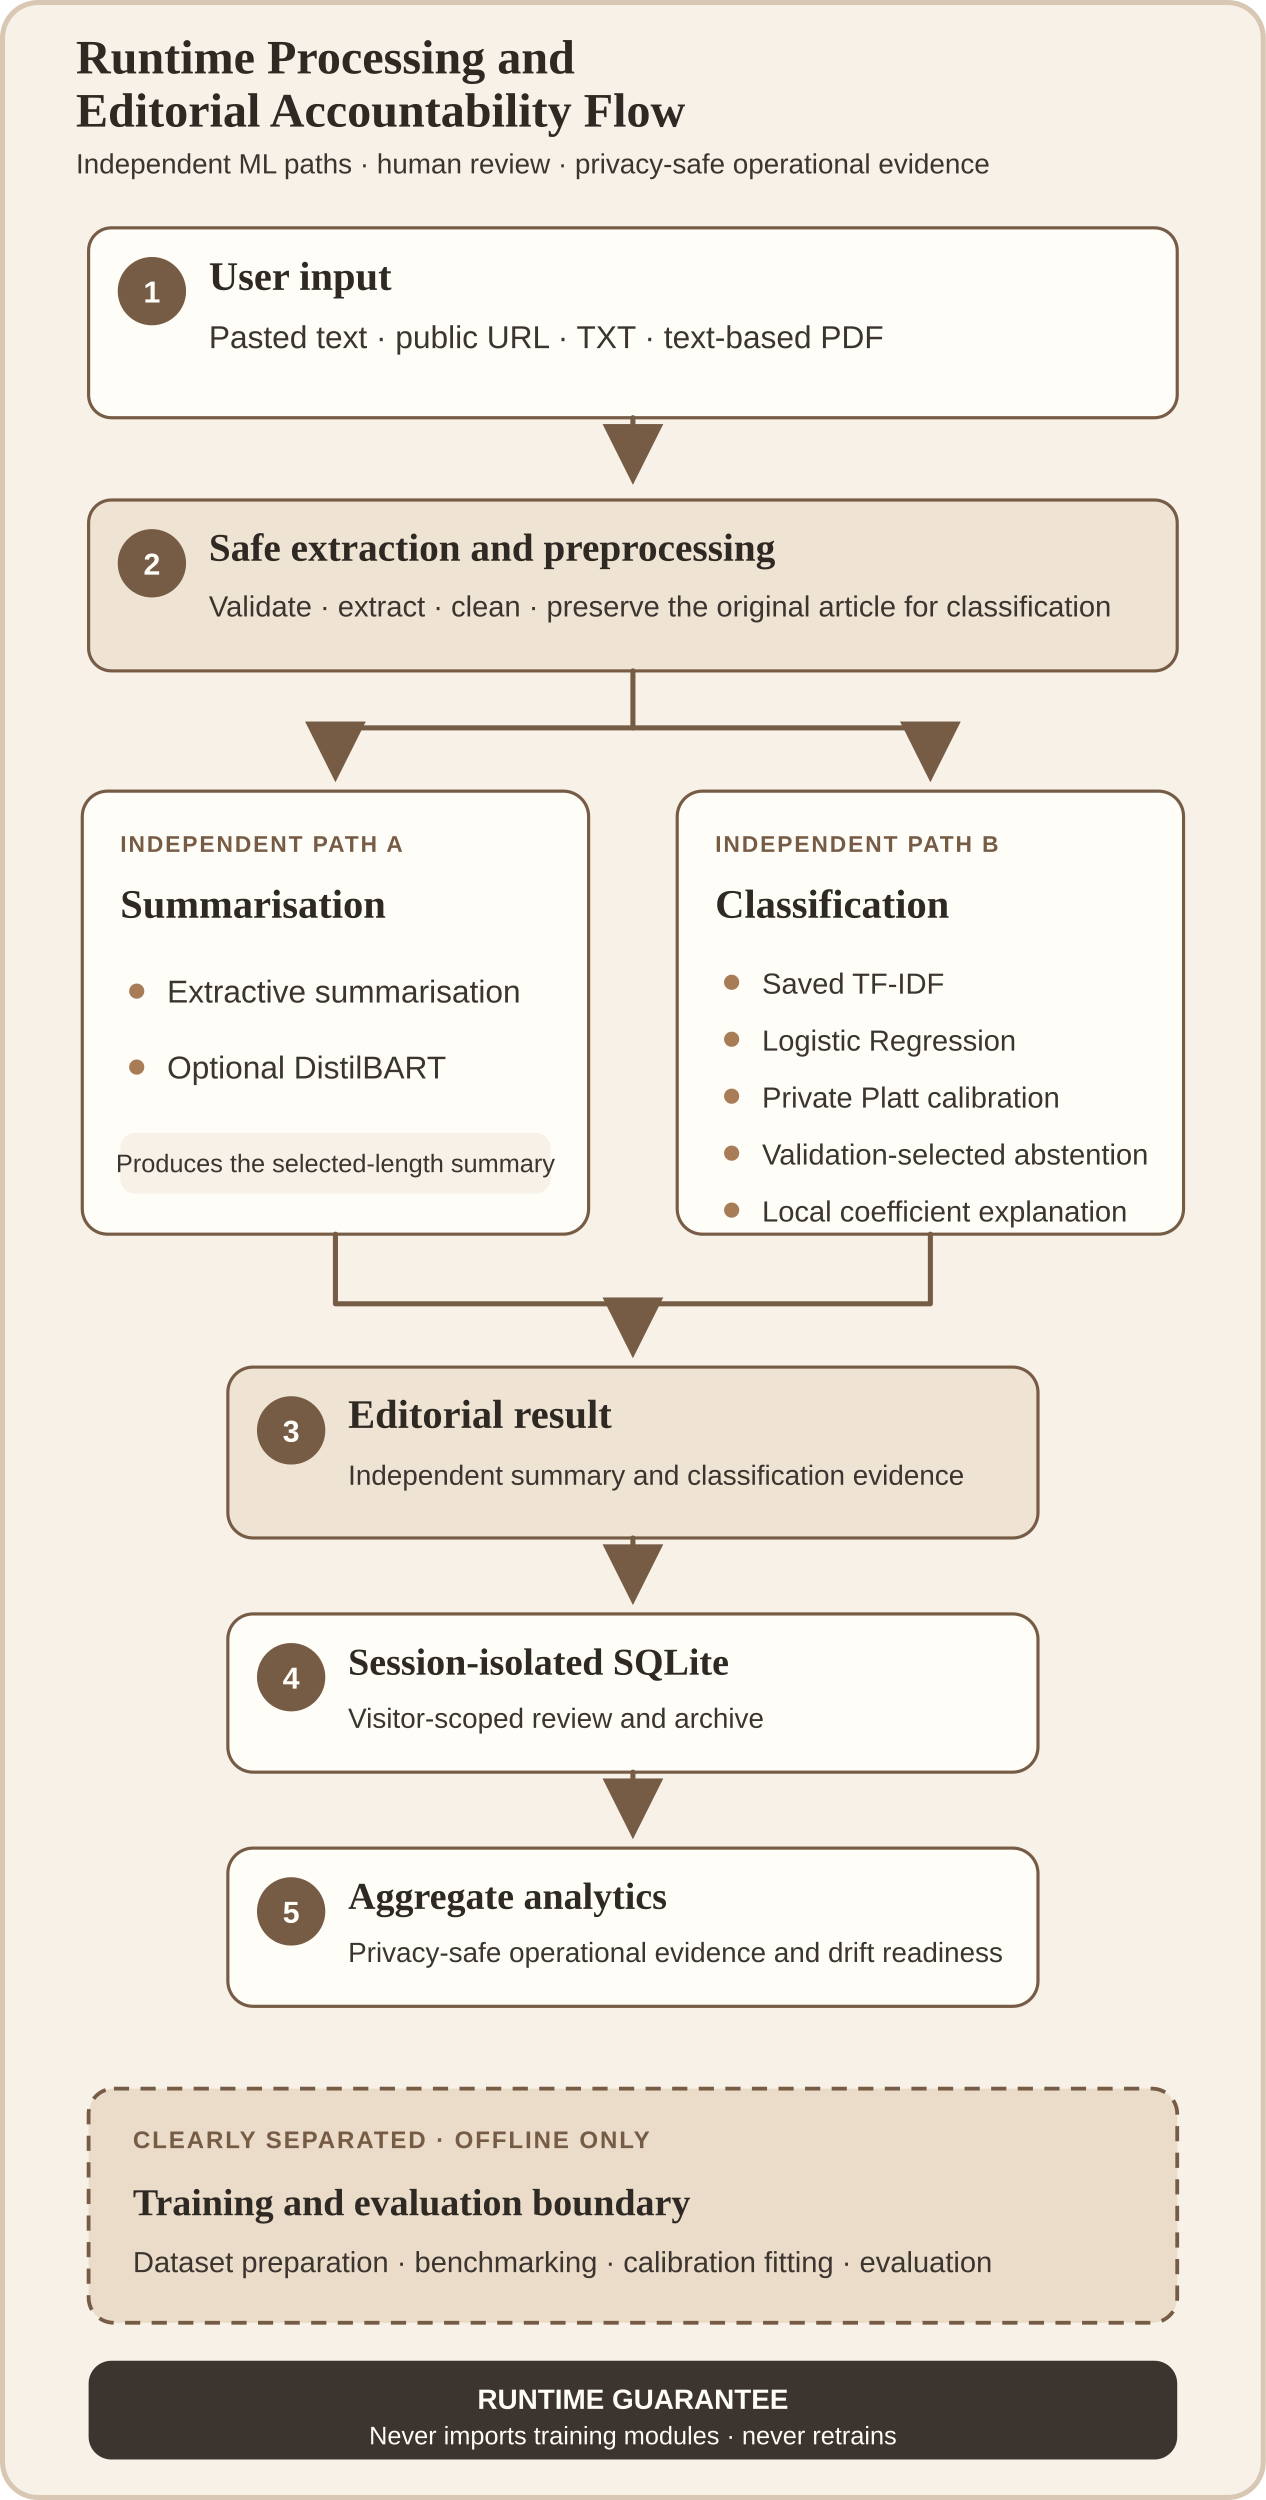
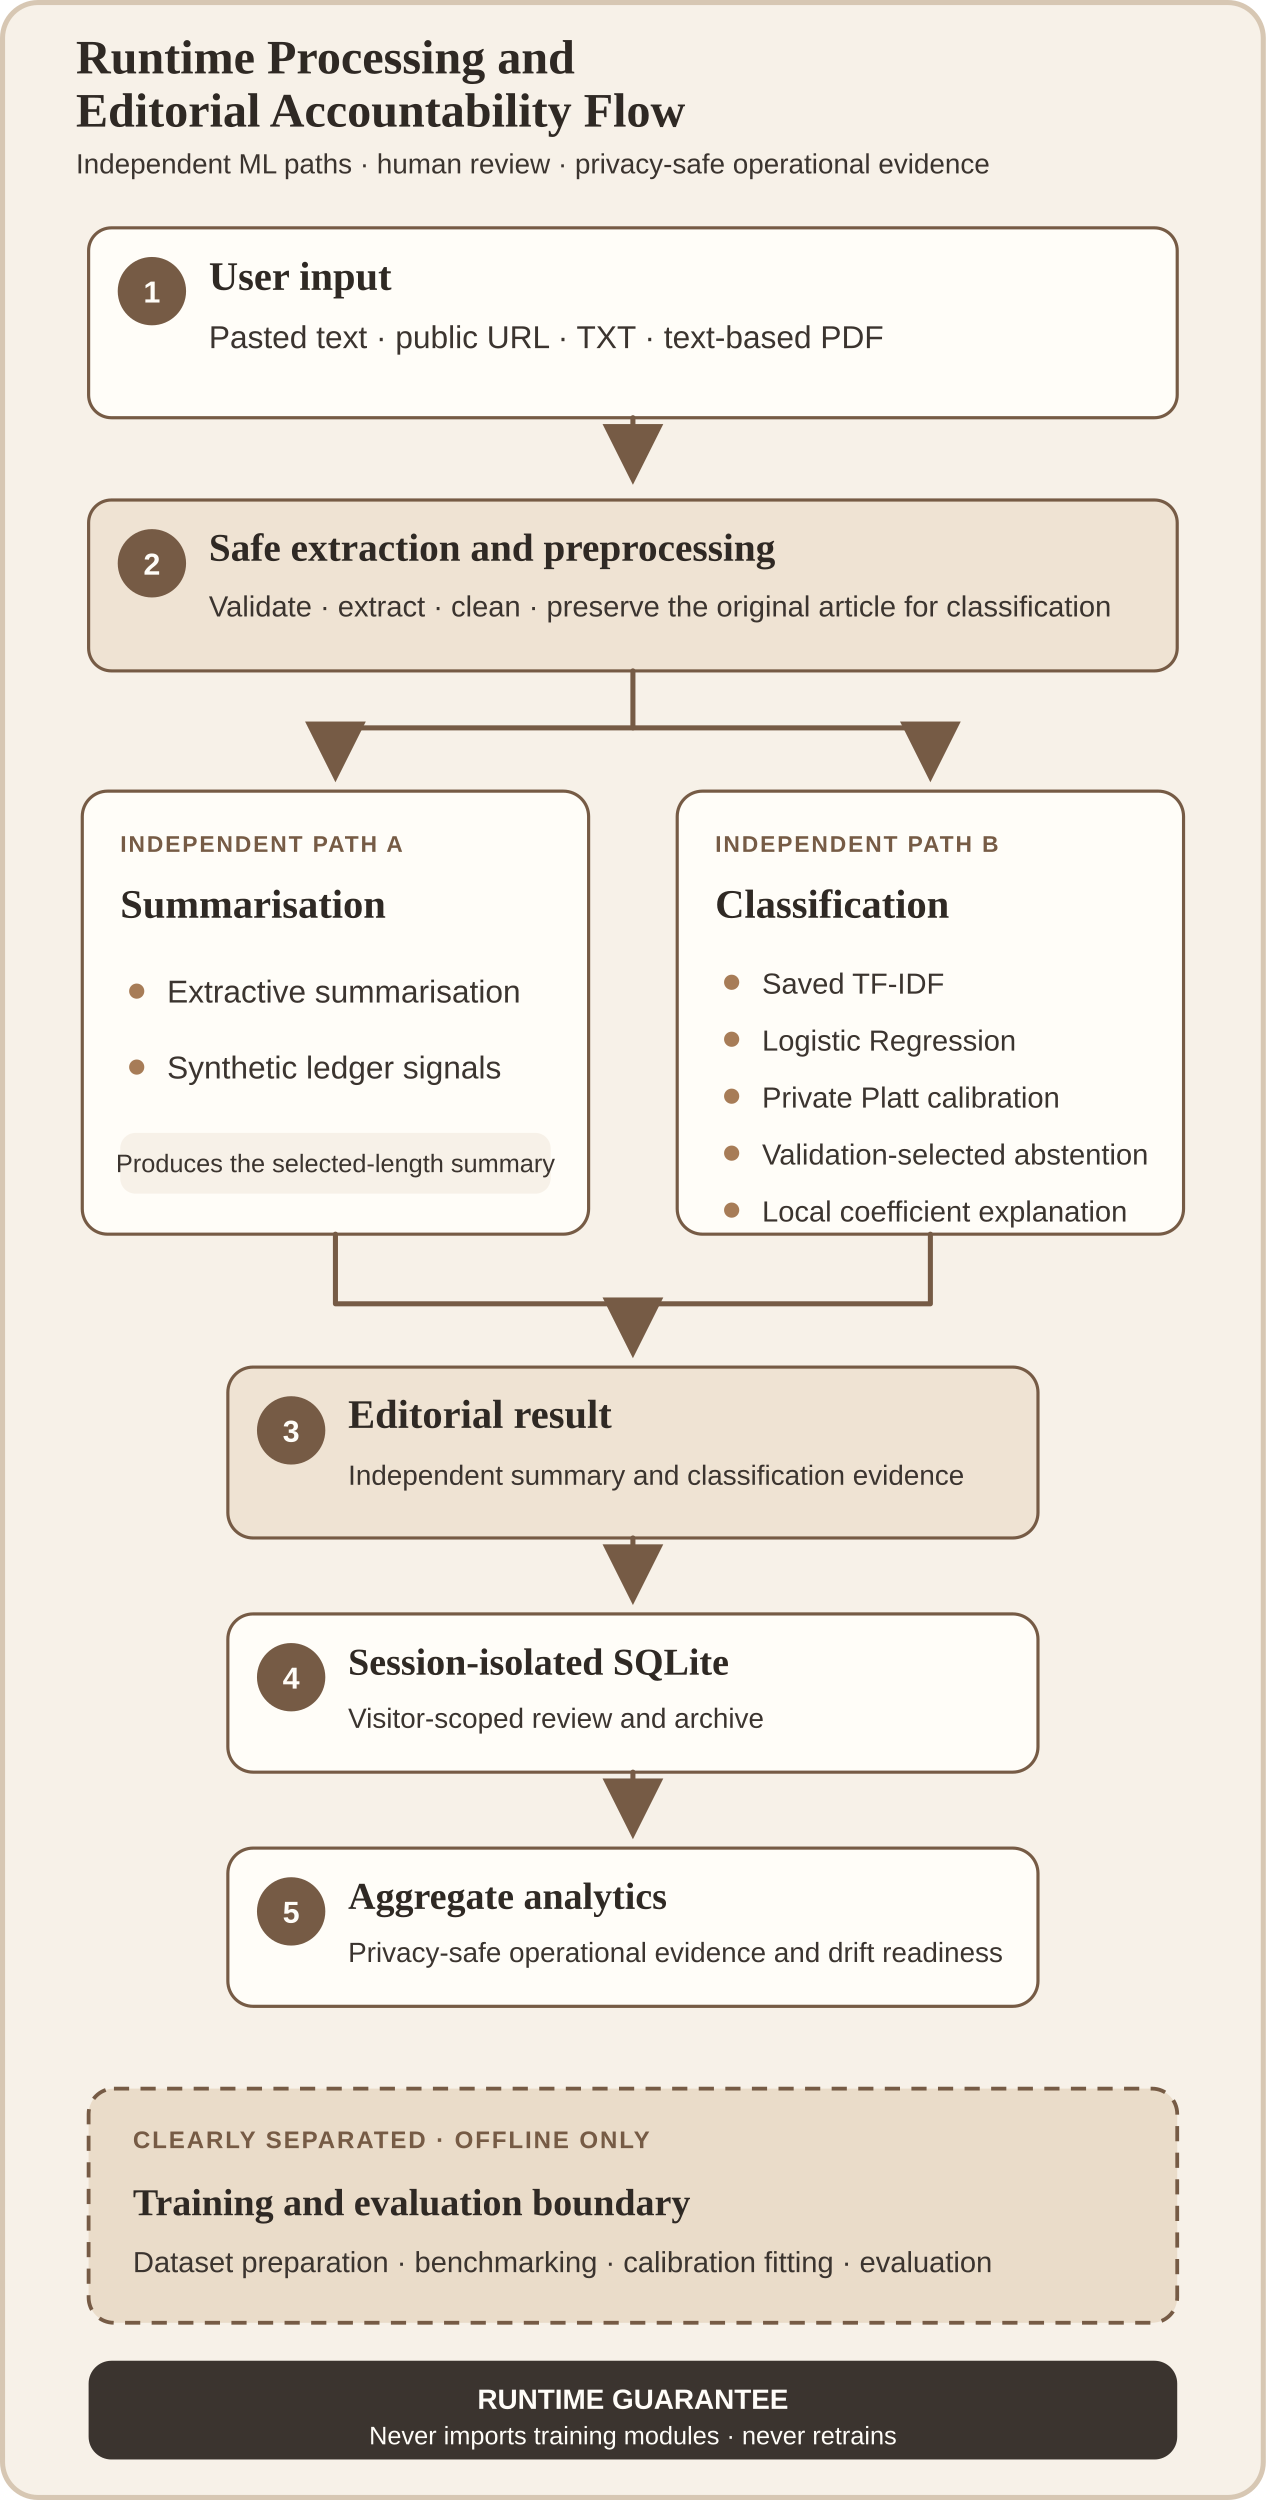
<svg xmlns="http://www.w3.org/2000/svg" width="1000" height="1975" viewBox="0 0 1000 1975" role="img" aria-labelledby="title desc" preserveAspectRatio="xMidYMid meet">
  <defs>
    <marker id="arrow" markerWidth="12" markerHeight="12" refX="10" refY="6" orient="auto" markerUnits="strokeWidth">
      <path d="M 0 0 L 12 6 L 0 12 z" fill="#765B45" />
    </marker>
    <style>
      .heading { font-family: Georgia, "Times New Roman", serif; fill: #2F2924; font-weight: 700; }
      .body { font-family: Arial, Helvetica, sans-serif; fill: #3B342F; }
      .eyebrow { font-family: Arial, Helvetica, sans-serif; fill: #765B45; font-weight: 700; letter-spacing: 1.5px; }
      .box { fill: #FFFDF8; stroke: #765B45; stroke-width: 2.5; }
      .soft { fill: #EFE3D3; stroke: #765B45; stroke-width: 2.5; }
      .accent { fill: #765B45; }
      .line { fill: none; stroke: #765B45; stroke-width: 4; stroke-linecap: round; stroke-linejoin: round; marker-end: url(#arrow); }
      .split { fill: none; stroke: #765B45; stroke-width: 4; stroke-linecap: round; stroke-linejoin: round; }
      .bullet { fill: #A77C57; }
    </style>
  </defs>
  <rect x="2" y="2" width="996" height="1971" rx="28" fill="#F7F1E8" stroke="#D7C7B3" stroke-width="4" />
  <text x="60" y="58" class="heading" font-size="38">Runtime Processing and</text>
  <text x="60" y="100" class="heading" font-size="38">Editorial Accountability Flow</text>
  <text x="60" y="137" class="body" font-size="22">Independent ML paths · human review · privacy-safe operational evidence</text>
  <g transform="translate(0 25)">
    <rect x="70" y="155" width="860" height="150" rx="18" class="box" />
    <circle cx="120" cy="205" r="27" class="accent" />
    <text x="120" y="214" text-anchor="middle" font-family="Arial, Helvetica, sans-serif" font-size="24" font-weight="700" fill="#FFFDF8">1</text>
    <text x="165" y="204" class="heading" font-size="32">User input</text>
    <text x="165" y="250" class="body" font-size="25">Pasted text · public URL · TXT · text-based PDF</text>
    <path d="M 500 305 L 500 350" class="line" />
    <rect x="70" y="370" width="860" height="135" rx="18" class="soft" />
    <circle cx="120" cy="420" r="27" class="accent" />
    <text x="120" y="429" text-anchor="middle" font-family="Arial, Helvetica, sans-serif" font-size="24" font-weight="700" fill="#FFFDF8">2</text>
    <text x="165" y="418" class="heading" font-size="31">Safe extraction and preprocessing</text>
    <text x="165" y="462" class="body" font-size="23">Validate · extract · clean · preserve the original article for classification</text>
    <path d="M 500 505 L 500 550 L 265 550 L 265 585" class="split" />
    <path d="M 500 550 L 735 550 L 735 585" class="line" />
    <path d="M 265 550 L 265 585" class="line" />
    <rect x="65" y="600" width="400" height="350" rx="20" class="box" />
    <text x="95" y="648" class="eyebrow" font-size="18">INDEPENDENT PATH A</text>
    <text x="95" y="700" class="heading" font-size="32">Summarisation</text>
    <circle cx="108" cy="758" r="6" class="bullet" />
    <text x="132" y="767" class="body" font-size="25">Extractive summarisation</text>
    <circle cx="108" cy="818" r="6" class="bullet" />
-     <text x="132" y="827" class="body" font-size="25">Optional DistilBART</text>
+     <text x="132" y="827" class="body" font-size="25">Synthetic ledger signals</text>
    <rect x="95" y="870" width="340" height="48" rx="12" fill="#F7F1E8" />
    <text x="265" y="901" text-anchor="middle" class="body" font-size="20">Produces the selected-length summary</text>
    <rect x="535" y="600" width="400" height="350" rx="20" class="box" />
    <text x="565" y="648" class="eyebrow" font-size="18">INDEPENDENT PATH B</text>
    <text x="565" y="700" class="heading" font-size="32">Classification</text>
    <circle cx="578" cy="751" r="6" class="bullet" />
    <text x="602" y="760" class="body" font-size="23">Saved TF-IDF</text>
    <circle cx="578" cy="796" r="6" class="bullet" />
    <text x="602" y="805" class="body" font-size="23">Logistic Regression</text>
    <circle cx="578" cy="841" r="6" class="bullet" />
    <text x="602" y="850" class="body" font-size="23">Private Platt calibration</text>
    <circle cx="578" cy="886" r="6" class="bullet" />
    <text x="602" y="895" class="body" font-size="23">Validation-selected abstention</text>
    <circle cx="578" cy="931" r="6" class="bullet" />
    <text x="602" y="940" class="body" font-size="23">Local coefficient explanation</text>
    <path d="M 265 950 L 265 1005 L 500 1005" class="split" />
    <path d="M 735 950 L 735 1005 L 500 1005 L 500 1040" class="line" />
    <rect x="180" y="1055" width="640" height="135" rx="20" class="soft" />
    <circle cx="230" cy="1105" r="27" class="accent" />
    <text x="230" y="1114" text-anchor="middle" font-family="Arial, Helvetica, sans-serif" font-size="24" font-weight="700" fill="#FFFDF8">3</text>
    <text x="275" y="1103" class="heading" font-size="32">Editorial result</text>
    <text x="275" y="1148" class="body" font-size="22">Independent summary and classification evidence</text>
    <path d="M 500 1190 L 500 1235" class="line" />
    <rect x="180" y="1250" width="640" height="125" rx="20" class="box" />
    <circle cx="230" cy="1300" r="27" class="accent" />
    <text x="230" y="1309" text-anchor="middle" font-family="Arial, Helvetica, sans-serif" font-size="24" font-weight="700" fill="#FFFDF8">4</text>
    <text x="275" y="1298" class="heading" font-size="30">Session-isolated SQLite</text>
    <text x="275" y="1340" class="body" font-size="22">Visitor-scoped review and archive</text>
    <path d="M 500 1375 L 500 1420" class="line" />
    <rect x="180" y="1435" width="640" height="125" rx="20" class="box" />
    <circle cx="230" cy="1485" r="27" class="accent" />
    <text x="230" y="1494" text-anchor="middle" font-family="Arial, Helvetica, sans-serif" font-size="24" font-weight="700" fill="#FFFDF8">5</text>
    <text x="275" y="1483" class="heading" font-size="30">Aggregate analytics</text>
    <text x="275" y="1525" class="body" font-size="22">Privacy-safe operational evidence and drift readiness</text>
    <rect x="70" y="1625" width="860" height="185" rx="20" fill="#EADCC9" stroke="#765B45" stroke-width="3" stroke-dasharray="12 9" />
    <text x="105" y="1672" class="eyebrow" font-size="19">CLEARLY SEPARATED · OFFLINE ONLY</text>
    <text x="105" y="1725" class="heading" font-size="30">Training and evaluation boundary</text>
    <text x="105" y="1770" class="body" font-size="23">Dataset preparation · benchmarking · calibration fitting · evaluation</text>
    <rect x="70" y="1840" width="860" height="78" rx="18" fill="#3B342F" />
    <text x="500" y="1878" text-anchor="middle" font-family="Arial, Helvetica, sans-serif" font-size="22" font-weight="700" fill="#FFFDF8">RUNTIME GUARANTEE</text>
    <text x="500" y="1906" text-anchor="middle" font-family="Arial, Helvetica, sans-serif" font-size="20" fill="#FFFDF8">Never imports training modules · never retrains</text>
  </g>
</svg>
